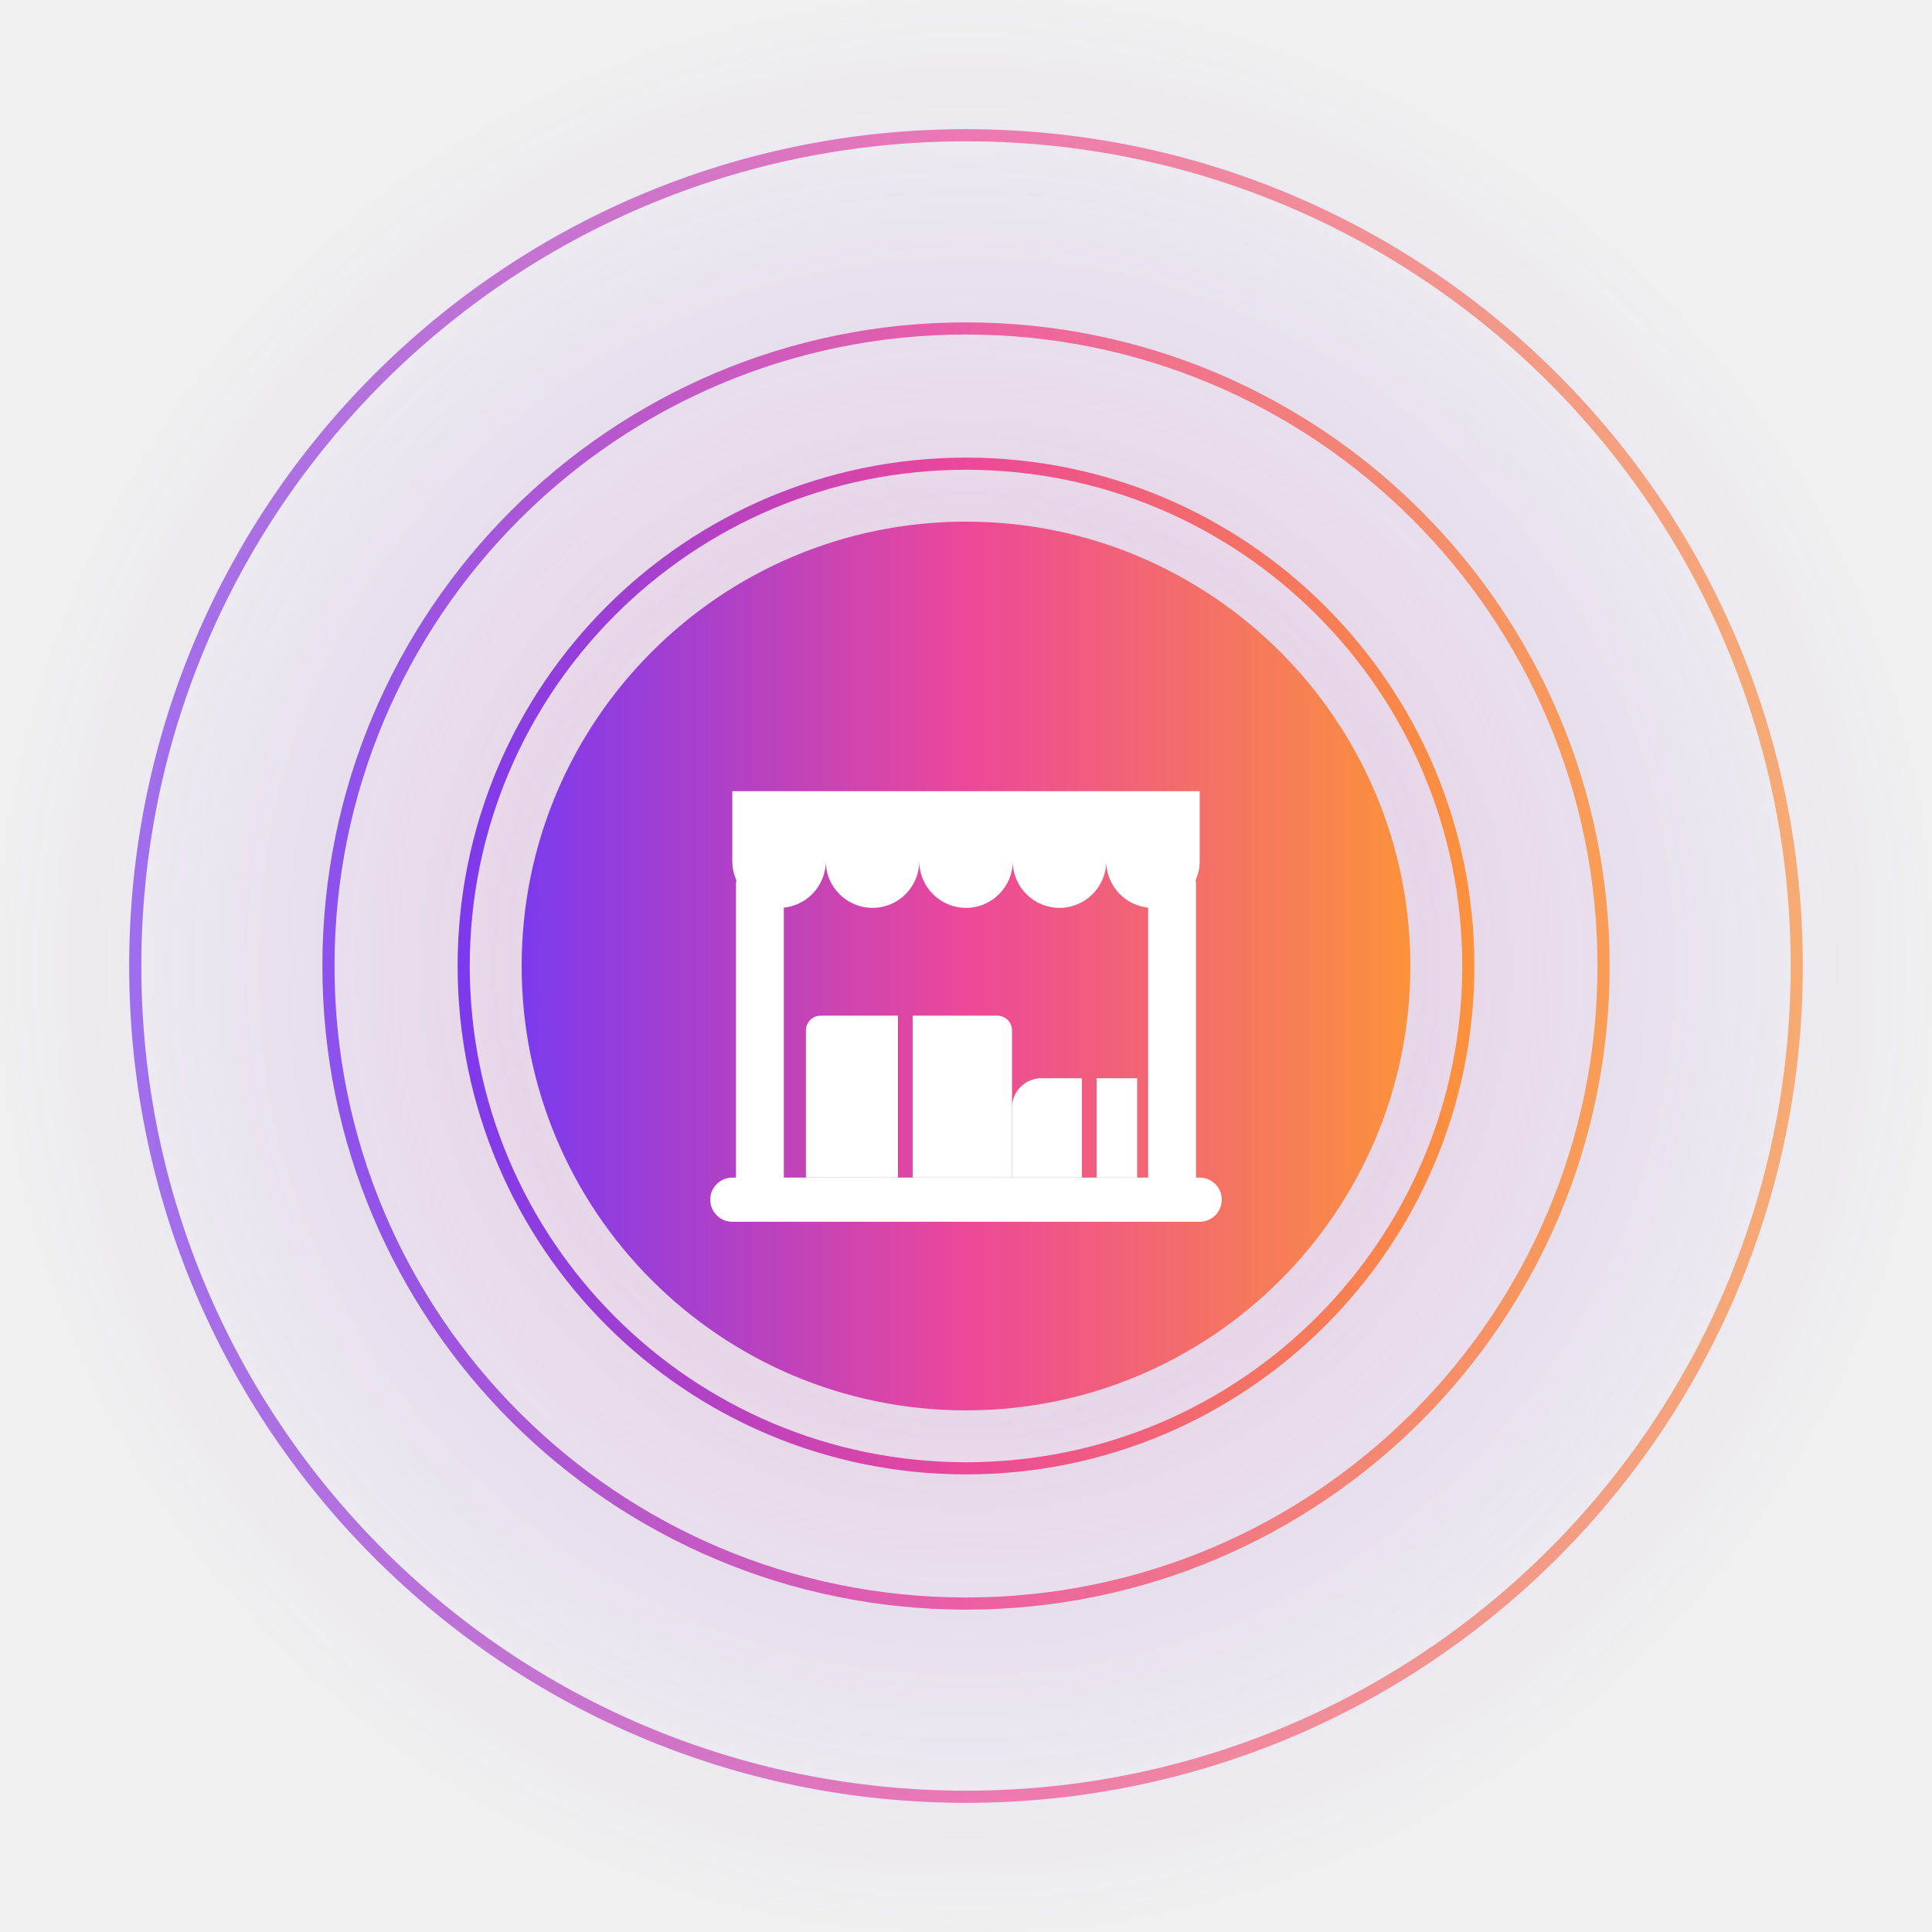
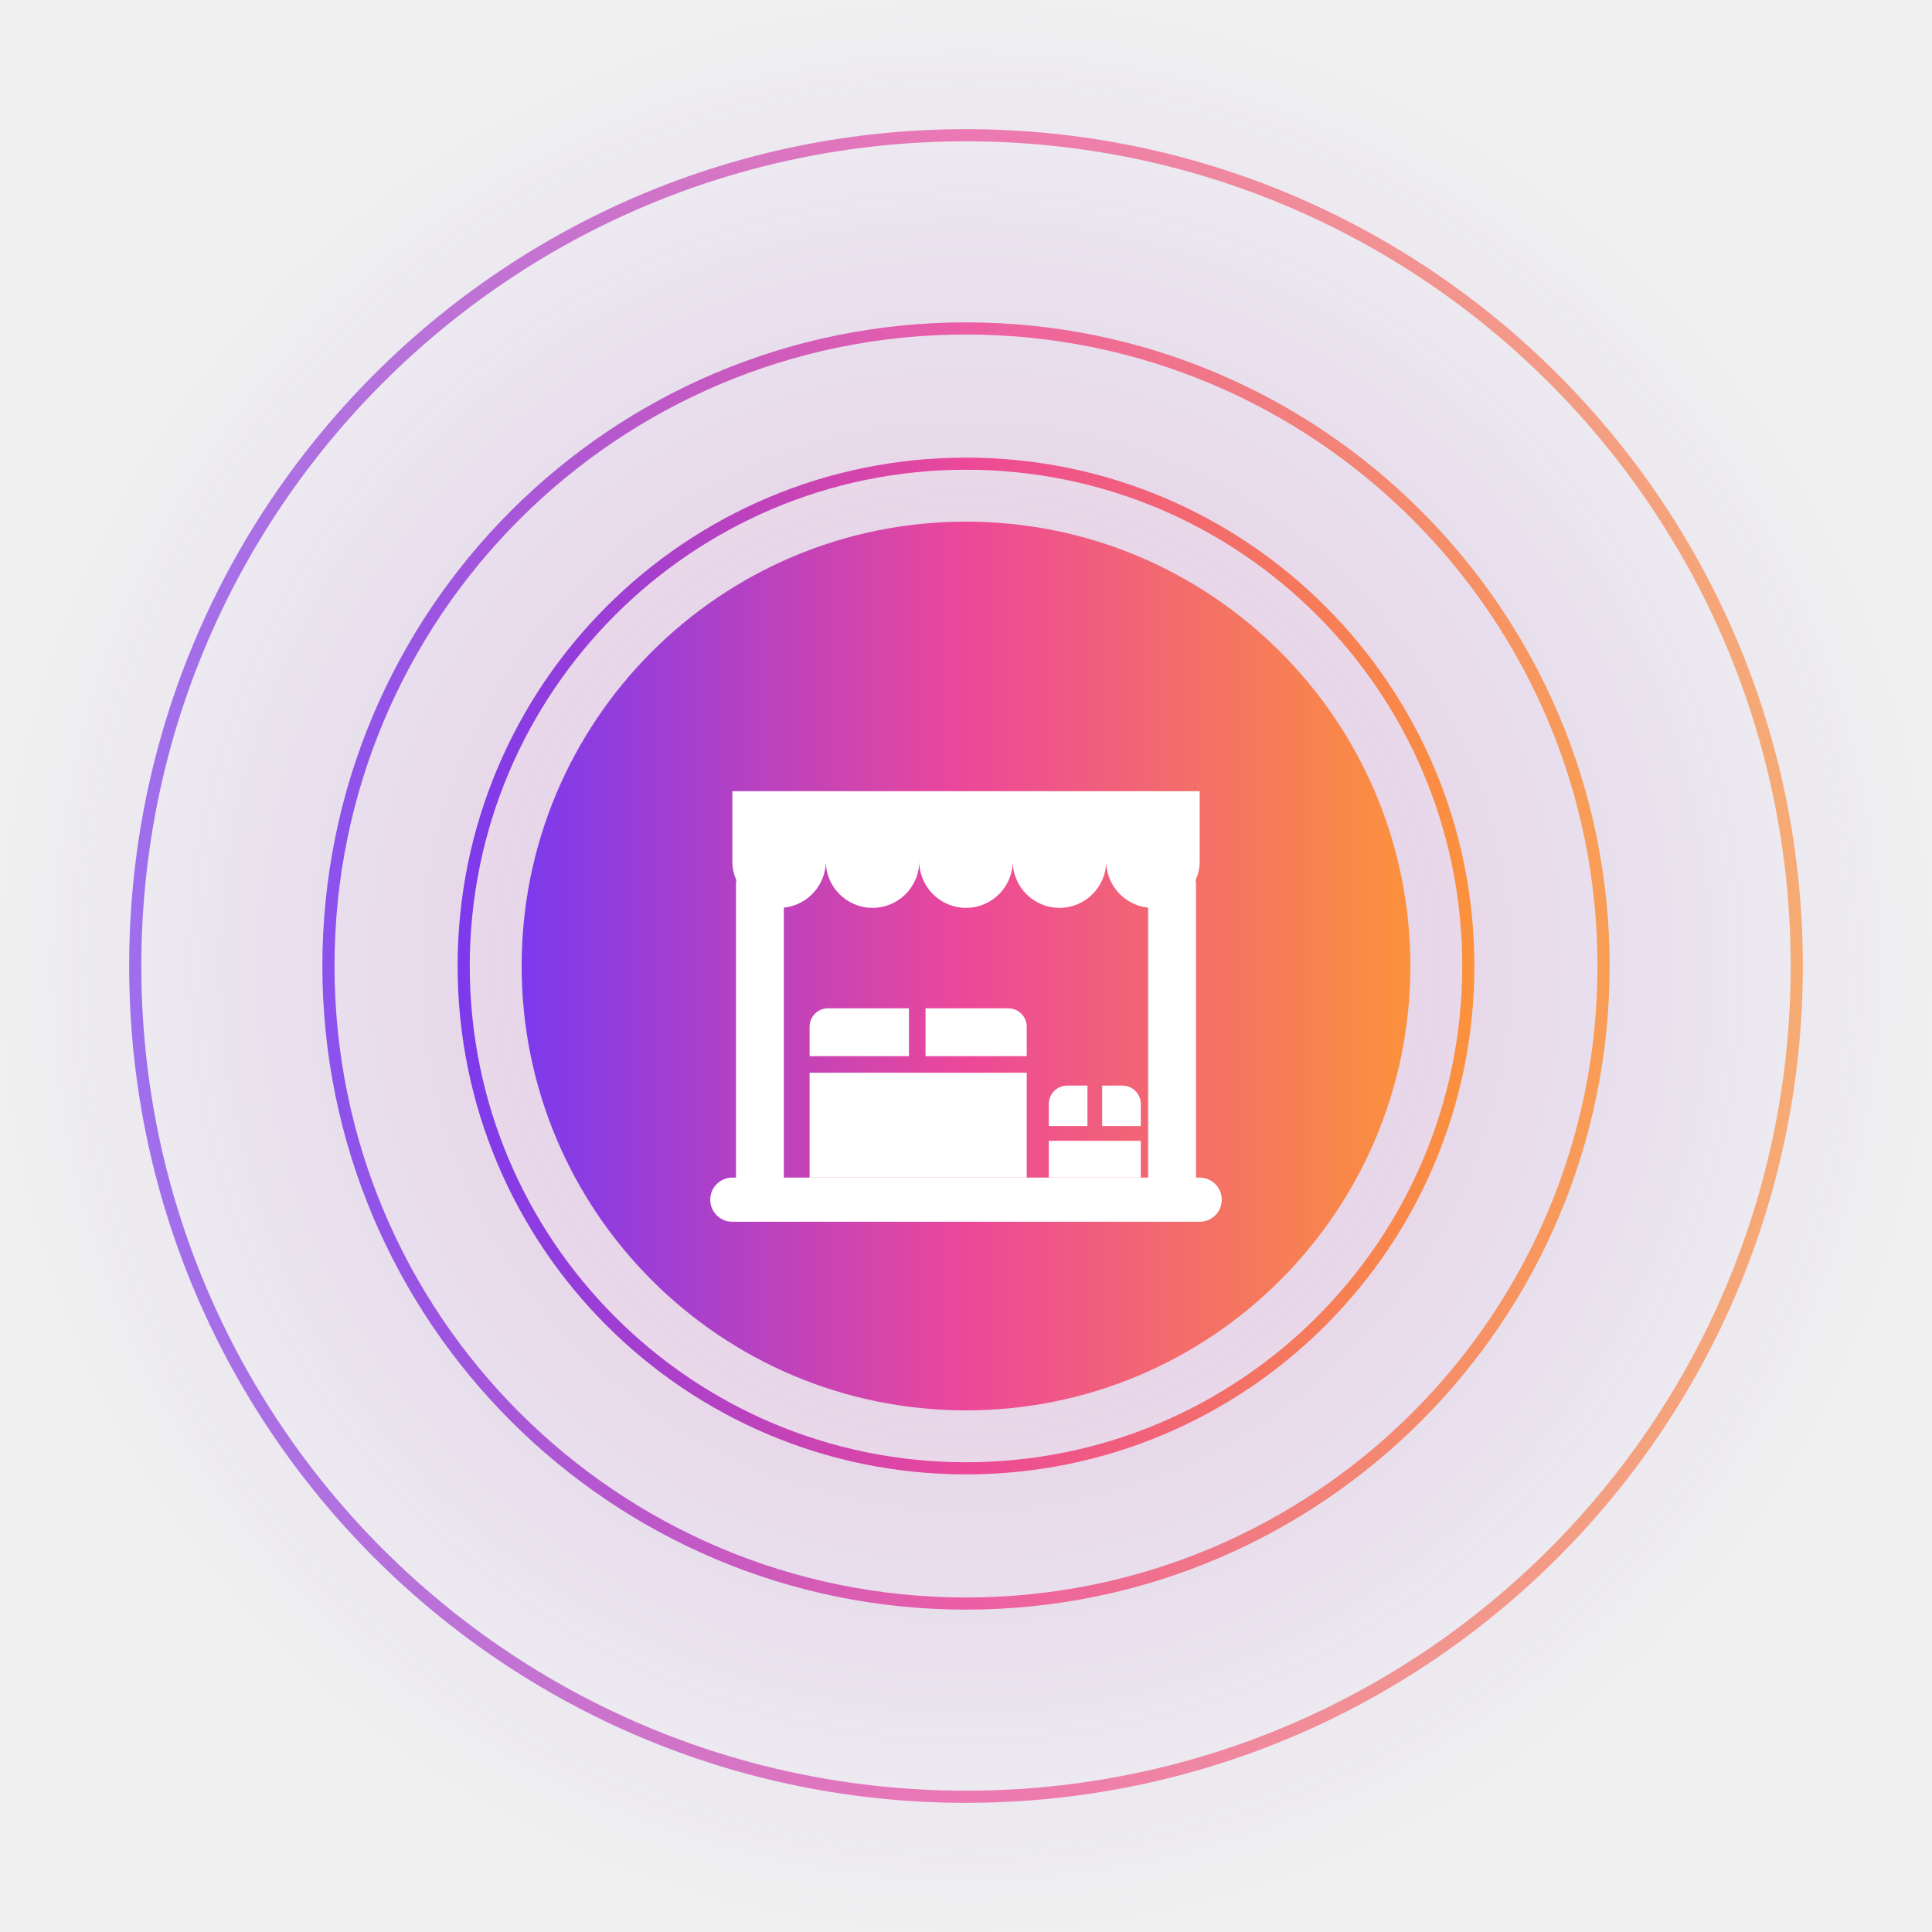
<svg xmlns="http://www.w3.org/2000/svg" version="1.2" viewBox="0 0 1050 1050" width="1050" height="1050">
  <defs>
    <radialGradient id="glow" cx="0" cy="0" r="1" gradientUnits="userSpaceOnUse" gradientTransform="matrix(525,0,0,525,525,525)">
      <stop offset="0" stop-color="#ec4899" stop-opacity=".28" />
      <stop offset="1" stop-color="#7c3aed" stop-opacity="0" />
    </radialGradient>
    <linearGradient id="ring1" x2="1" gradientUnits="userSpaceOnUse" gradientTransform="matrix(903,0,0,903,73.5,73.5)">
      <stop offset="0" stop-color="#7c3aed" />
      <stop offset=".5" stop-color="#ec4899" />
      <stop offset="1" stop-color="#fb923c" />
    </linearGradient>
    <linearGradient id="ring2" x2="1" gradientUnits="userSpaceOnUse" gradientTransform="matrix(693,0,0,693,178.5,178.5)">
      <stop offset="0" stop-color="#7c3aed" />
      <stop offset=".5" stop-color="#ec4899" />
      <stop offset="1" stop-color="#fb923c" />
    </linearGradient>
    <linearGradient id="ring3" x2="1" gradientUnits="userSpaceOnUse" gradientTransform="matrix(546,0,0,546,252,252)">
      <stop offset="0" stop-color="#7c3aed" />
      <stop offset=".5" stop-color="#ec4899" />
      <stop offset="1" stop-color="#fb923c" />
    </linearGradient>
    <linearGradient id="core" x2="1" gradientUnits="userSpaceOnUse" gradientTransform="matrix(483,0,0,483,283.5,283.5)">
      <stop offset="0" stop-color="#7c3aed" />
      <stop offset=".5" stop-color="#ec4899" />
      <stop offset="1" stop-color="#fb923c" />
    </linearGradient>
  </defs>
  <circle cx="525" cy="525" r="525" fill="url(#glow)" />
  <circle cx="525" cy="525" r="451.5" fill="none" stroke="url(#ring1)" stroke-width="6.6" opacity=".7" />
  <circle cx="525" cy="525" r="346.5" fill="none" stroke="url(#ring2)" stroke-width="6.6" opacity=".85" />
  <circle cx="525" cy="525" r="273" fill="none" stroke="url(#ring3)" stroke-width="6.6" />
  <circle cx="525" cy="525" r="241.5" fill="url(#core)" />
  <g fill="#ffffff">
    <path d="M398 430 H652 V468              a25.4 25.4 0 0 1 -50.8 0              a25.4 25.4 0 0 1 -50.8 0              a25.4 25.4 0 0 1 -50.8 0              a25.4 25.4 0 0 1 -50.8 0              a25.4 25.4 0 0 1 -50.8 0 Z" />
    <rect x="400" y="474" width="26" height="172" rx="6" />
    <rect x="624" y="474" width="26" height="172" rx="6" />
    <rect x="386" y="640" width="278" height="24" rx="12" />
-     <path d="M446 552 h96 a8 8 0 0 1 8 8 v80 h-112 v-80 a8 8 0 0 1 8 -8 Z              M488 552 v88 h8 v-88 Z" fill-rule="evenodd" />
-     <path d="M566 586 h52 v54 h-68 v-38 a16 16 0 0 1 16 -16 Z              M588 586 v54 h8 v-54 Z" fill-rule="evenodd" />
+     <path fill-rule="evenodd" d="M450 548 h98 a10 10 0 0 1 10 10 v82 h-118 v-82 a10 10 0 0 1 10 -10 Z              M440 574 h118 v9 h-118 Z              M494 548 h9 v26 h-9 Z" />
+     <path fill-rule="evenodd" d="M580 590 h30 a10 10 0 0 1 10 10 v40 h-50 v-40 a10 10 0 0 1 10 -10 Z              M570 612 h50 v8 h-50 Z              M591 590 h8 v22 h-8 Z" />
  </g>
</svg>
